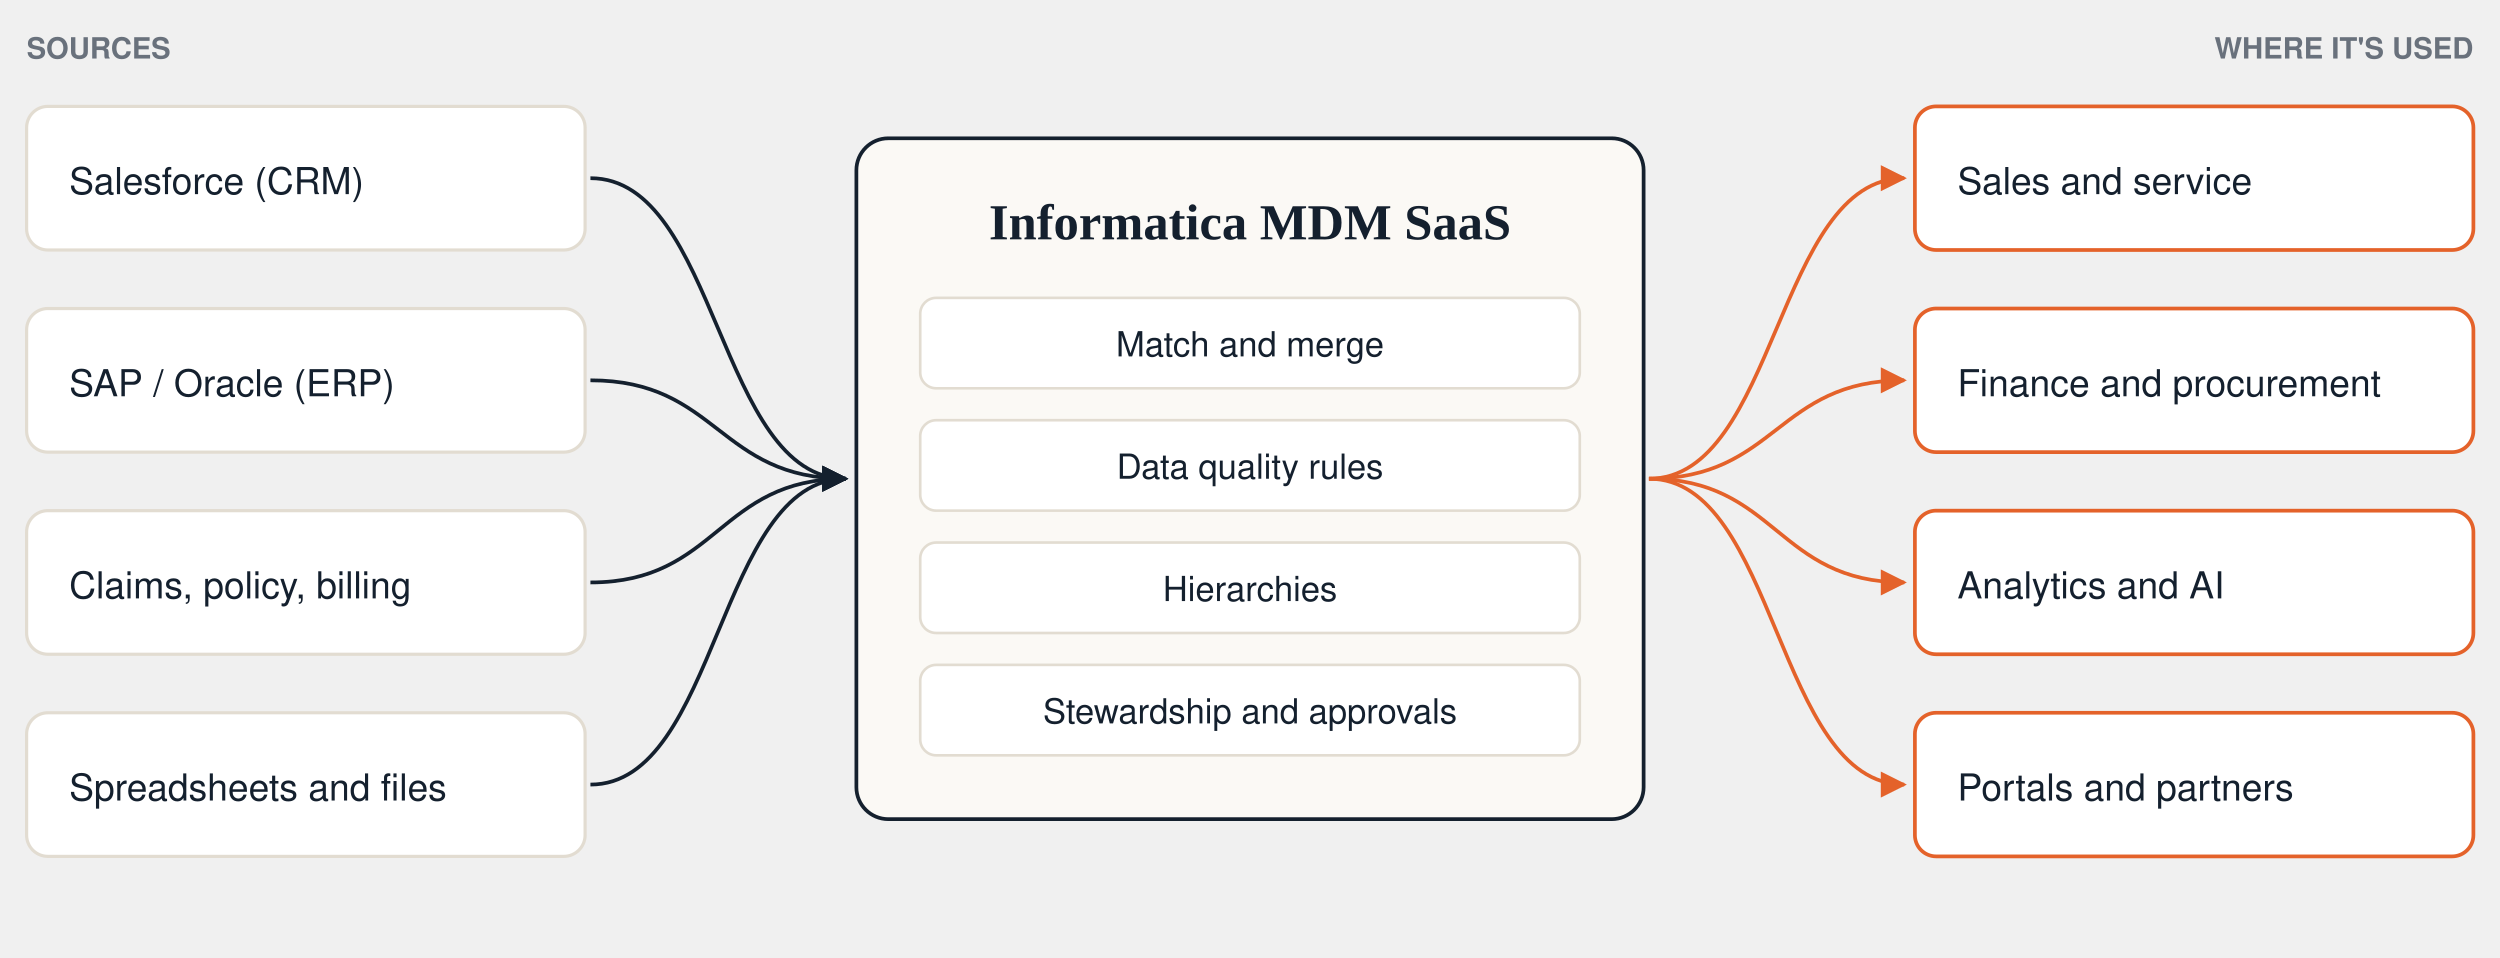
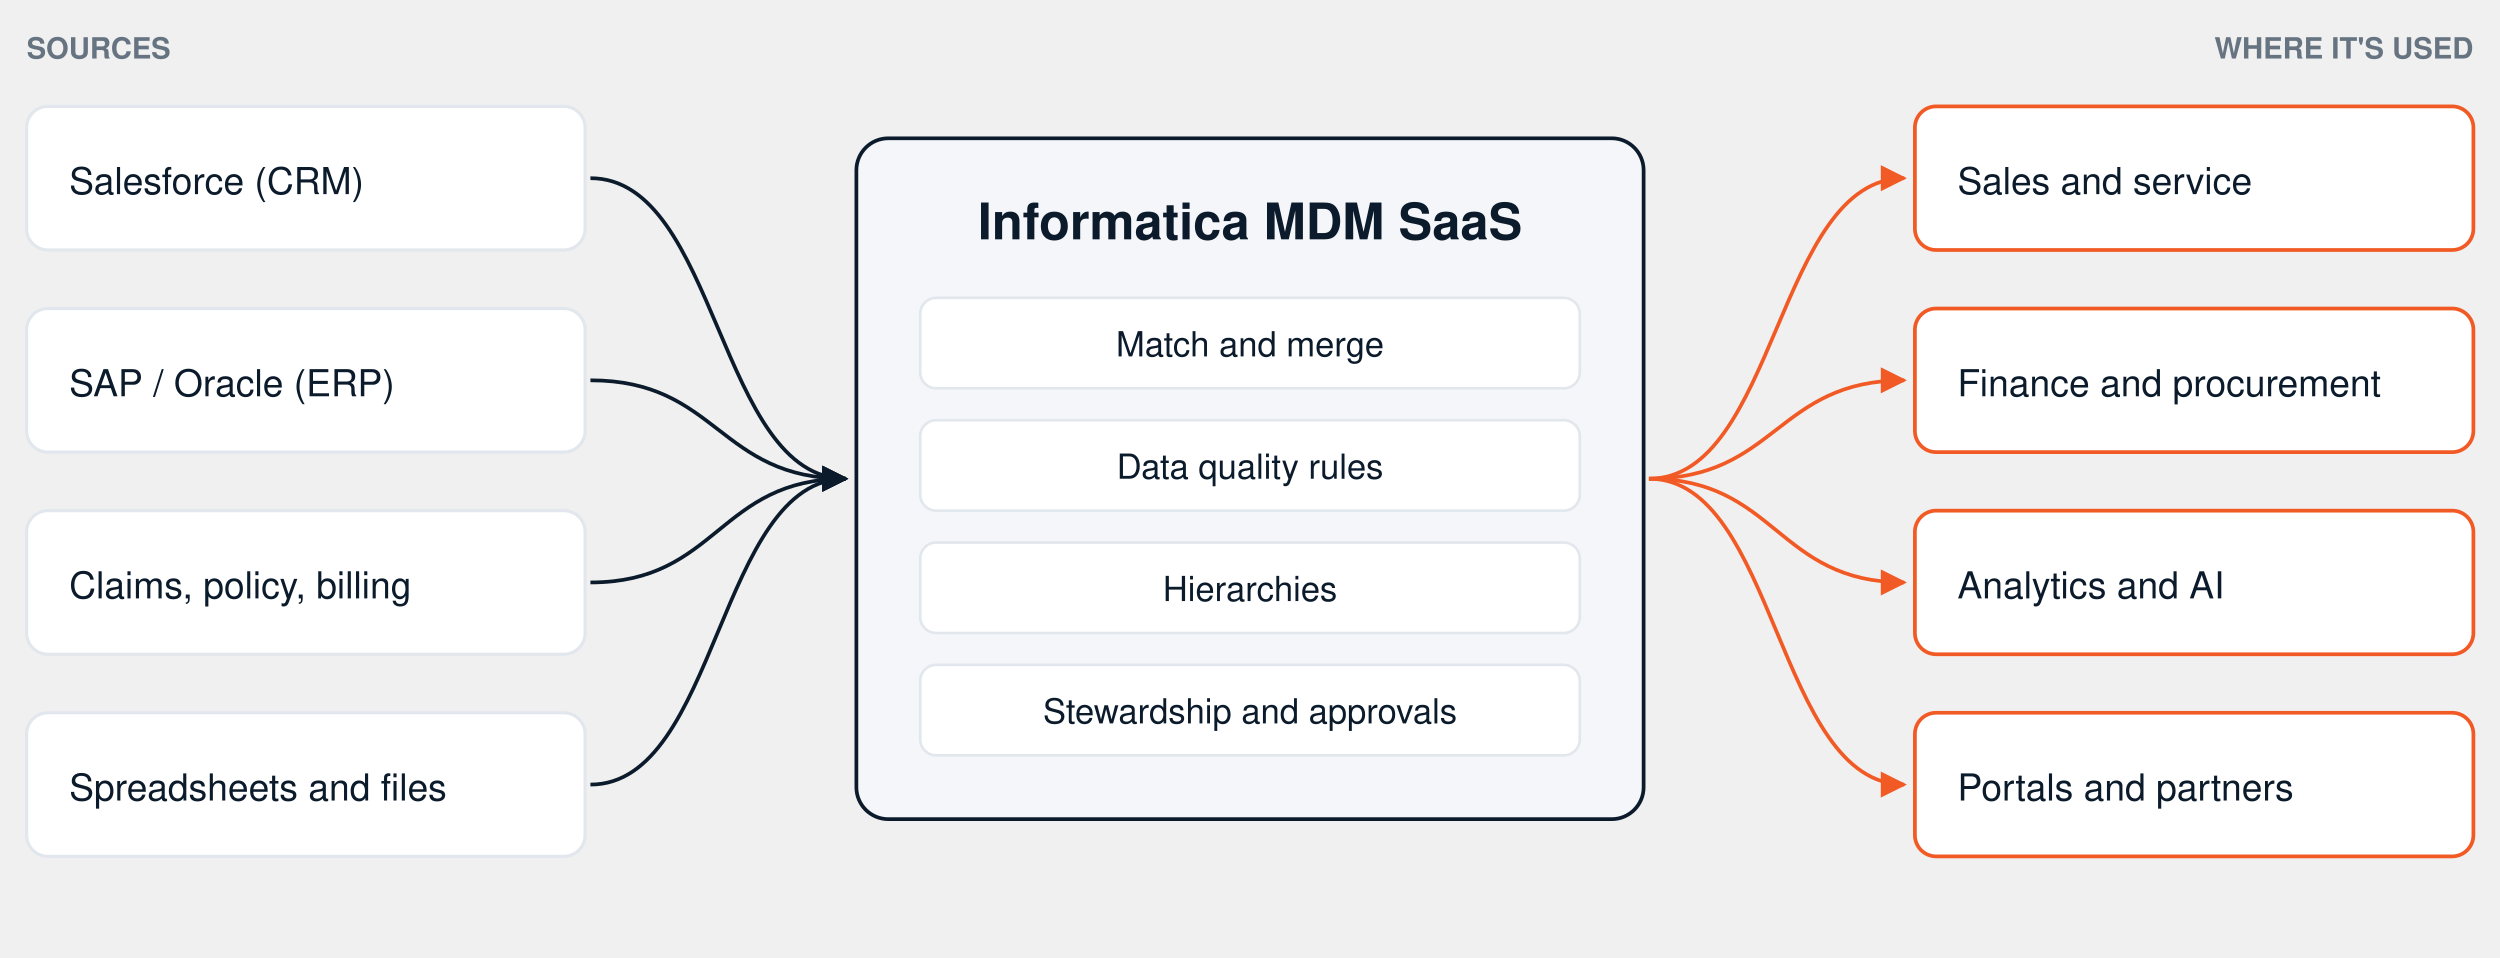
<svg xmlns="http://www.w3.org/2000/svg" viewBox="0 0 940 360" role="img" aria-label="Sources feed Informatica MDM SaaS, which matches and cleans records and sends trusted golden records to the systems people use">
  <defs>
    <marker id="a" viewBox="0 0 10 10" refX="9" refY="5" markerWidth="7" markerHeight="7" orient="auto">
-       <path d="M0,0 L10,5 L0,10 z" fill="#14202E" />
+       <path d="M0,0 L10,5 L0,10 z" fill="#0B1B2B" />
    </marker>
    <marker id="o" viewBox="0 0 10 10" refX="9" refY="5" markerWidth="7" markerHeight="7" orient="auto">
-       <path d="M0,0 L10,5 L0,10 z" fill="#E4622A" />
+       <path d="M0,0 L10,5 L0,10 z" fill="#F15A24" />
    </marker>
  </defs>
-   <text x="10" y="22" font-family="IBM Plex Sans, -apple-system, Segoe UI, Helvetica, Arial, sans-serif" font-size="11" font-weight="600" fill="#69717C" text-anchor="start">SOURCES</text>
-   <text x="930" y="22" font-family="IBM Plex Sans, -apple-system, Segoe UI, Helvetica, Arial, sans-serif" font-size="11" font-weight="600" fill="#69717C" text-anchor="end">WHERE IT'S USED</text>
-   <rect x="10" y="40" width="210" height="54" rx="8" fill="#fff" stroke="#E2DCD1" stroke-width="1.2" />
-   <text x="26" y="73" font-family="IBM Plex Sans, -apple-system, Segoe UI, Helvetica, Arial, sans-serif" font-size="14" font-weight="500" fill="#14202E" text-anchor="start">Salesforce (CRM)</text>
-   <path d="M222,67 C270.0,67 270.0,180 318,180" fill="none" stroke="#14202E" stroke-width="1.4" marker-end="url(#a)" />
-   <rect x="10" y="116" width="210" height="54" rx="8" fill="#fff" stroke="#E2DCD1" stroke-width="1.2" />
-   <text x="26" y="149" font-family="IBM Plex Sans, -apple-system, Segoe UI, Helvetica, Arial, sans-serif" font-size="14" font-weight="500" fill="#14202E" text-anchor="start">SAP / Oracle (ERP)</text>
-   <path d="M222,143 C270.0,143 270.0,180 318,180" fill="none" stroke="#14202E" stroke-width="1.4" marker-end="url(#a)" />
-   <rect x="10" y="192" width="210" height="54" rx="8" fill="#fff" stroke="#E2DCD1" stroke-width="1.2" />
-   <text x="26" y="225" font-family="IBM Plex Sans, -apple-system, Segoe UI, Helvetica, Arial, sans-serif" font-size="14" font-weight="500" fill="#14202E" text-anchor="start">Claims, policy, billing</text>
-   <path d="M222,219 C270.0,219 270.0,180 318,180" fill="none" stroke="#14202E" stroke-width="1.4" marker-end="url(#a)" />
-   <rect x="10" y="268" width="210" height="54" rx="8" fill="#fff" stroke="#E2DCD1" stroke-width="1.2" />
-   <text x="26" y="301" font-family="IBM Plex Sans, -apple-system, Segoe UI, Helvetica, Arial, sans-serif" font-size="14" font-weight="500" fill="#14202E" text-anchor="start">Spreadsheets and files</text>
-   <path d="M222,295 C270.0,295 270.0,180 318,180" fill="none" stroke="#14202E" stroke-width="1.4" marker-end="url(#a)" />
-   <rect x="322" y="52" width="296" height="256" rx="12" fill="#FBF9F5" stroke="#14202E" stroke-width="1.4" />
-   <text x="470" y="90" font-family="Source Serif 4, Georgia, serif" font-size="19" font-weight="600" fill="#14202E" text-anchor="middle">Informatica MDM SaaS</text>
-   <rect x="346" y="112" width="248" height="34" rx="6" fill="#fff" stroke="#E2DCD1" stroke-width="1" />
-   <text x="470" y="134" font-family="IBM Plex Sans, -apple-system, Segoe UI, Helvetica, Arial, sans-serif" font-size="13" font-weight="500" fill="#14202E" text-anchor="middle">Match and merge</text>
-   <rect x="346" y="158" width="248" height="34" rx="6" fill="#fff" stroke="#E2DCD1" stroke-width="1" />
-   <text x="470" y="180" font-family="IBM Plex Sans, -apple-system, Segoe UI, Helvetica, Arial, sans-serif" font-size="13" font-weight="500" fill="#14202E" text-anchor="middle">Data quality rules</text>
-   <rect x="346" y="204" width="248" height="34" rx="6" fill="#fff" stroke="#E2DCD1" stroke-width="1" />
-   <text x="470" y="226" font-family="IBM Plex Sans, -apple-system, Segoe UI, Helvetica, Arial, sans-serif" font-size="13" font-weight="500" fill="#14202E" text-anchor="middle">Hierarchies</text>
-   <rect x="346" y="250" width="248" height="34" rx="6" fill="#fff" stroke="#E2DCD1" stroke-width="1" />
-   <text x="470" y="272" font-family="IBM Plex Sans, -apple-system, Segoe UI, Helvetica, Arial, sans-serif" font-size="13" font-weight="500" fill="#14202E" text-anchor="middle">Stewardship and approvals</text>
-   <path d="M620,180 C668.0,180 668.0,67 716,67" fill="none" stroke="#E4622A" stroke-width="1.4" marker-end="url(#o)" />
-   <rect x="720" y="40" width="210" height="54" rx="8" fill="#fff" stroke="#E4622A" stroke-width="1.4" />
-   <text x="736" y="73" font-family="IBM Plex Sans, -apple-system, Segoe UI, Helvetica, Arial, sans-serif" font-size="14" font-weight="500" fill="#14202E" text-anchor="start">Sales and service</text>
-   <path d="M620,180 C668.0,180 668.0,143 716,143" fill="none" stroke="#E4622A" stroke-width="1.4" marker-end="url(#o)" />
-   <rect x="720" y="116" width="210" height="54" rx="8" fill="#fff" stroke="#E4622A" stroke-width="1.4" />
-   <text x="736" y="149" font-family="IBM Plex Sans, -apple-system, Segoe UI, Helvetica, Arial, sans-serif" font-size="14" font-weight="500" fill="#14202E" text-anchor="start">Finance and procurement</text>
-   <path d="M620,180 C668.0,180 668.0,219 716,219" fill="none" stroke="#E4622A" stroke-width="1.4" marker-end="url(#o)" />
-   <rect x="720" y="192" width="210" height="54" rx="8" fill="#fff" stroke="#E4622A" stroke-width="1.4" />
-   <text x="736" y="225" font-family="IBM Plex Sans, -apple-system, Segoe UI, Helvetica, Arial, sans-serif" font-size="14" font-weight="500" fill="#14202E" text-anchor="start">Analytics and AI</text>
-   <path d="M620,180 C668.0,180 668.0,295 716,295" fill="none" stroke="#E4622A" stroke-width="1.4" marker-end="url(#o)" />
-   <rect x="720" y="268" width="210" height="54" rx="8" fill="#fff" stroke="#E4622A" stroke-width="1.4" />
-   <text x="736" y="301" font-family="IBM Plex Sans, -apple-system, Segoe UI, Helvetica, Arial, sans-serif" font-size="14" font-weight="500" fill="#14202E" text-anchor="start">Portals and partners</text>
+   <text x="10" y="22" font-family="Plus Jakarta Sans, -apple-system, Segoe UI, Helvetica, Arial, sans-serif" font-size="11" font-weight="600" fill="#667381" text-anchor="start">SOURCES</text>
+   <text x="930" y="22" font-family="Plus Jakarta Sans, -apple-system, Segoe UI, Helvetica, Arial, sans-serif" font-size="11" font-weight="600" fill="#667381" text-anchor="end">WHERE IT'S USED</text>
+   <rect x="10" y="40" width="210" height="54" rx="8" fill="#fff" stroke="#E2E7ED" stroke-width="1.2" />
+   <text x="26" y="73" font-family="Plus Jakarta Sans, -apple-system, Segoe UI, Helvetica, Arial, sans-serif" font-size="14" font-weight="500" fill="#0B1B2B" text-anchor="start">Salesforce (CRM)</text>
+   <path d="M222,67 C270.0,67 270.0,180 318,180" fill="none" stroke="#0B1B2B" stroke-width="1.4" marker-end="url(#a)" />
+   <rect x="10" y="116" width="210" height="54" rx="8" fill="#fff" stroke="#E2E7ED" stroke-width="1.2" />
+   <text x="26" y="149" font-family="Plus Jakarta Sans, -apple-system, Segoe UI, Helvetica, Arial, sans-serif" font-size="14" font-weight="500" fill="#0B1B2B" text-anchor="start">SAP / Oracle (ERP)</text>
+   <path d="M222,143 C270.0,143 270.0,180 318,180" fill="none" stroke="#0B1B2B" stroke-width="1.4" marker-end="url(#a)" />
+   <rect x="10" y="192" width="210" height="54" rx="8" fill="#fff" stroke="#E2E7ED" stroke-width="1.2" />
+   <text x="26" y="225" font-family="Plus Jakarta Sans, -apple-system, Segoe UI, Helvetica, Arial, sans-serif" font-size="14" font-weight="500" fill="#0B1B2B" text-anchor="start">Claims, policy, billing</text>
+   <path d="M222,219 C270.0,219 270.0,180 318,180" fill="none" stroke="#0B1B2B" stroke-width="1.4" marker-end="url(#a)" />
+   <rect x="10" y="268" width="210" height="54" rx="8" fill="#fff" stroke="#E2E7ED" stroke-width="1.2" />
+   <text x="26" y="301" font-family="Plus Jakarta Sans, -apple-system, Segoe UI, Helvetica, Arial, sans-serif" font-size="14" font-weight="500" fill="#0B1B2B" text-anchor="start">Spreadsheets and files</text>
+   <path d="M222,295 C270.0,295 270.0,180 318,180" fill="none" stroke="#0B1B2B" stroke-width="1.4" marker-end="url(#a)" />
+   <rect x="322" y="52" width="296" height="256" rx="12" fill="#F4F6F9" stroke="#0B1B2B" stroke-width="1.4" />
+   <text x="470" y="90" font-family="Plus Jakarta Sans, -apple-system, Segoe UI, Helvetica, Arial, sans-serif" font-size="19" font-weight="600" fill="#0B1B2B" text-anchor="middle">Informatica MDM SaaS</text>
+   <rect x="346" y="112" width="248" height="34" rx="6" fill="#fff" stroke="#E2E7ED" stroke-width="1" />
+   <text x="470" y="134" font-family="Plus Jakarta Sans, -apple-system, Segoe UI, Helvetica, Arial, sans-serif" font-size="13" font-weight="500" fill="#0B1B2B" text-anchor="middle">Match and merge</text>
+   <rect x="346" y="158" width="248" height="34" rx="6" fill="#fff" stroke="#E2E7ED" stroke-width="1" />
+   <text x="470" y="180" font-family="Plus Jakarta Sans, -apple-system, Segoe UI, Helvetica, Arial, sans-serif" font-size="13" font-weight="500" fill="#0B1B2B" text-anchor="middle">Data quality rules</text>
+   <rect x="346" y="204" width="248" height="34" rx="6" fill="#fff" stroke="#E2E7ED" stroke-width="1" />
+   <text x="470" y="226" font-family="Plus Jakarta Sans, -apple-system, Segoe UI, Helvetica, Arial, sans-serif" font-size="13" font-weight="500" fill="#0B1B2B" text-anchor="middle">Hierarchies</text>
+   <rect x="346" y="250" width="248" height="34" rx="6" fill="#fff" stroke="#E2E7ED" stroke-width="1" />
+   <text x="470" y="272" font-family="Plus Jakarta Sans, -apple-system, Segoe UI, Helvetica, Arial, sans-serif" font-size="13" font-weight="500" fill="#0B1B2B" text-anchor="middle">Stewardship and approvals</text>
+   <path d="M620,180 C668.0,180 668.0,67 716,67" fill="none" stroke="#F15A24" stroke-width="1.4" marker-end="url(#o)" />
+   <rect x="720" y="40" width="210" height="54" rx="8" fill="#fff" stroke="#F15A24" stroke-width="1.4" />
+   <text x="736" y="73" font-family="Plus Jakarta Sans, -apple-system, Segoe UI, Helvetica, Arial, sans-serif" font-size="14" font-weight="500" fill="#0B1B2B" text-anchor="start">Sales and service</text>
+   <path d="M620,180 C668.0,180 668.0,143 716,143" fill="none" stroke="#F15A24" stroke-width="1.4" marker-end="url(#o)" />
+   <rect x="720" y="116" width="210" height="54" rx="8" fill="#fff" stroke="#F15A24" stroke-width="1.4" />
+   <text x="736" y="149" font-family="Plus Jakarta Sans, -apple-system, Segoe UI, Helvetica, Arial, sans-serif" font-size="14" font-weight="500" fill="#0B1B2B" text-anchor="start">Finance and procurement</text>
+   <path d="M620,180 C668.0,180 668.0,219 716,219" fill="none" stroke="#F15A24" stroke-width="1.4" marker-end="url(#o)" />
+   <rect x="720" y="192" width="210" height="54" rx="8" fill="#fff" stroke="#F15A24" stroke-width="1.4" />
+   <text x="736" y="225" font-family="Plus Jakarta Sans, -apple-system, Segoe UI, Helvetica, Arial, sans-serif" font-size="14" font-weight="500" fill="#0B1B2B" text-anchor="start">Analytics and AI</text>
+   <path d="M620,180 C668.0,180 668.0,295 716,295" fill="none" stroke="#F15A24" stroke-width="1.4" marker-end="url(#o)" />
+   <rect x="720" y="268" width="210" height="54" rx="8" fill="#fff" stroke="#F15A24" stroke-width="1.4" />
+   <text x="736" y="301" font-family="Plus Jakarta Sans, -apple-system, Segoe UI, Helvetica, Arial, sans-serif" font-size="14" font-weight="500" fill="#0B1B2B" text-anchor="start">Portals and partners</text>
</svg>
